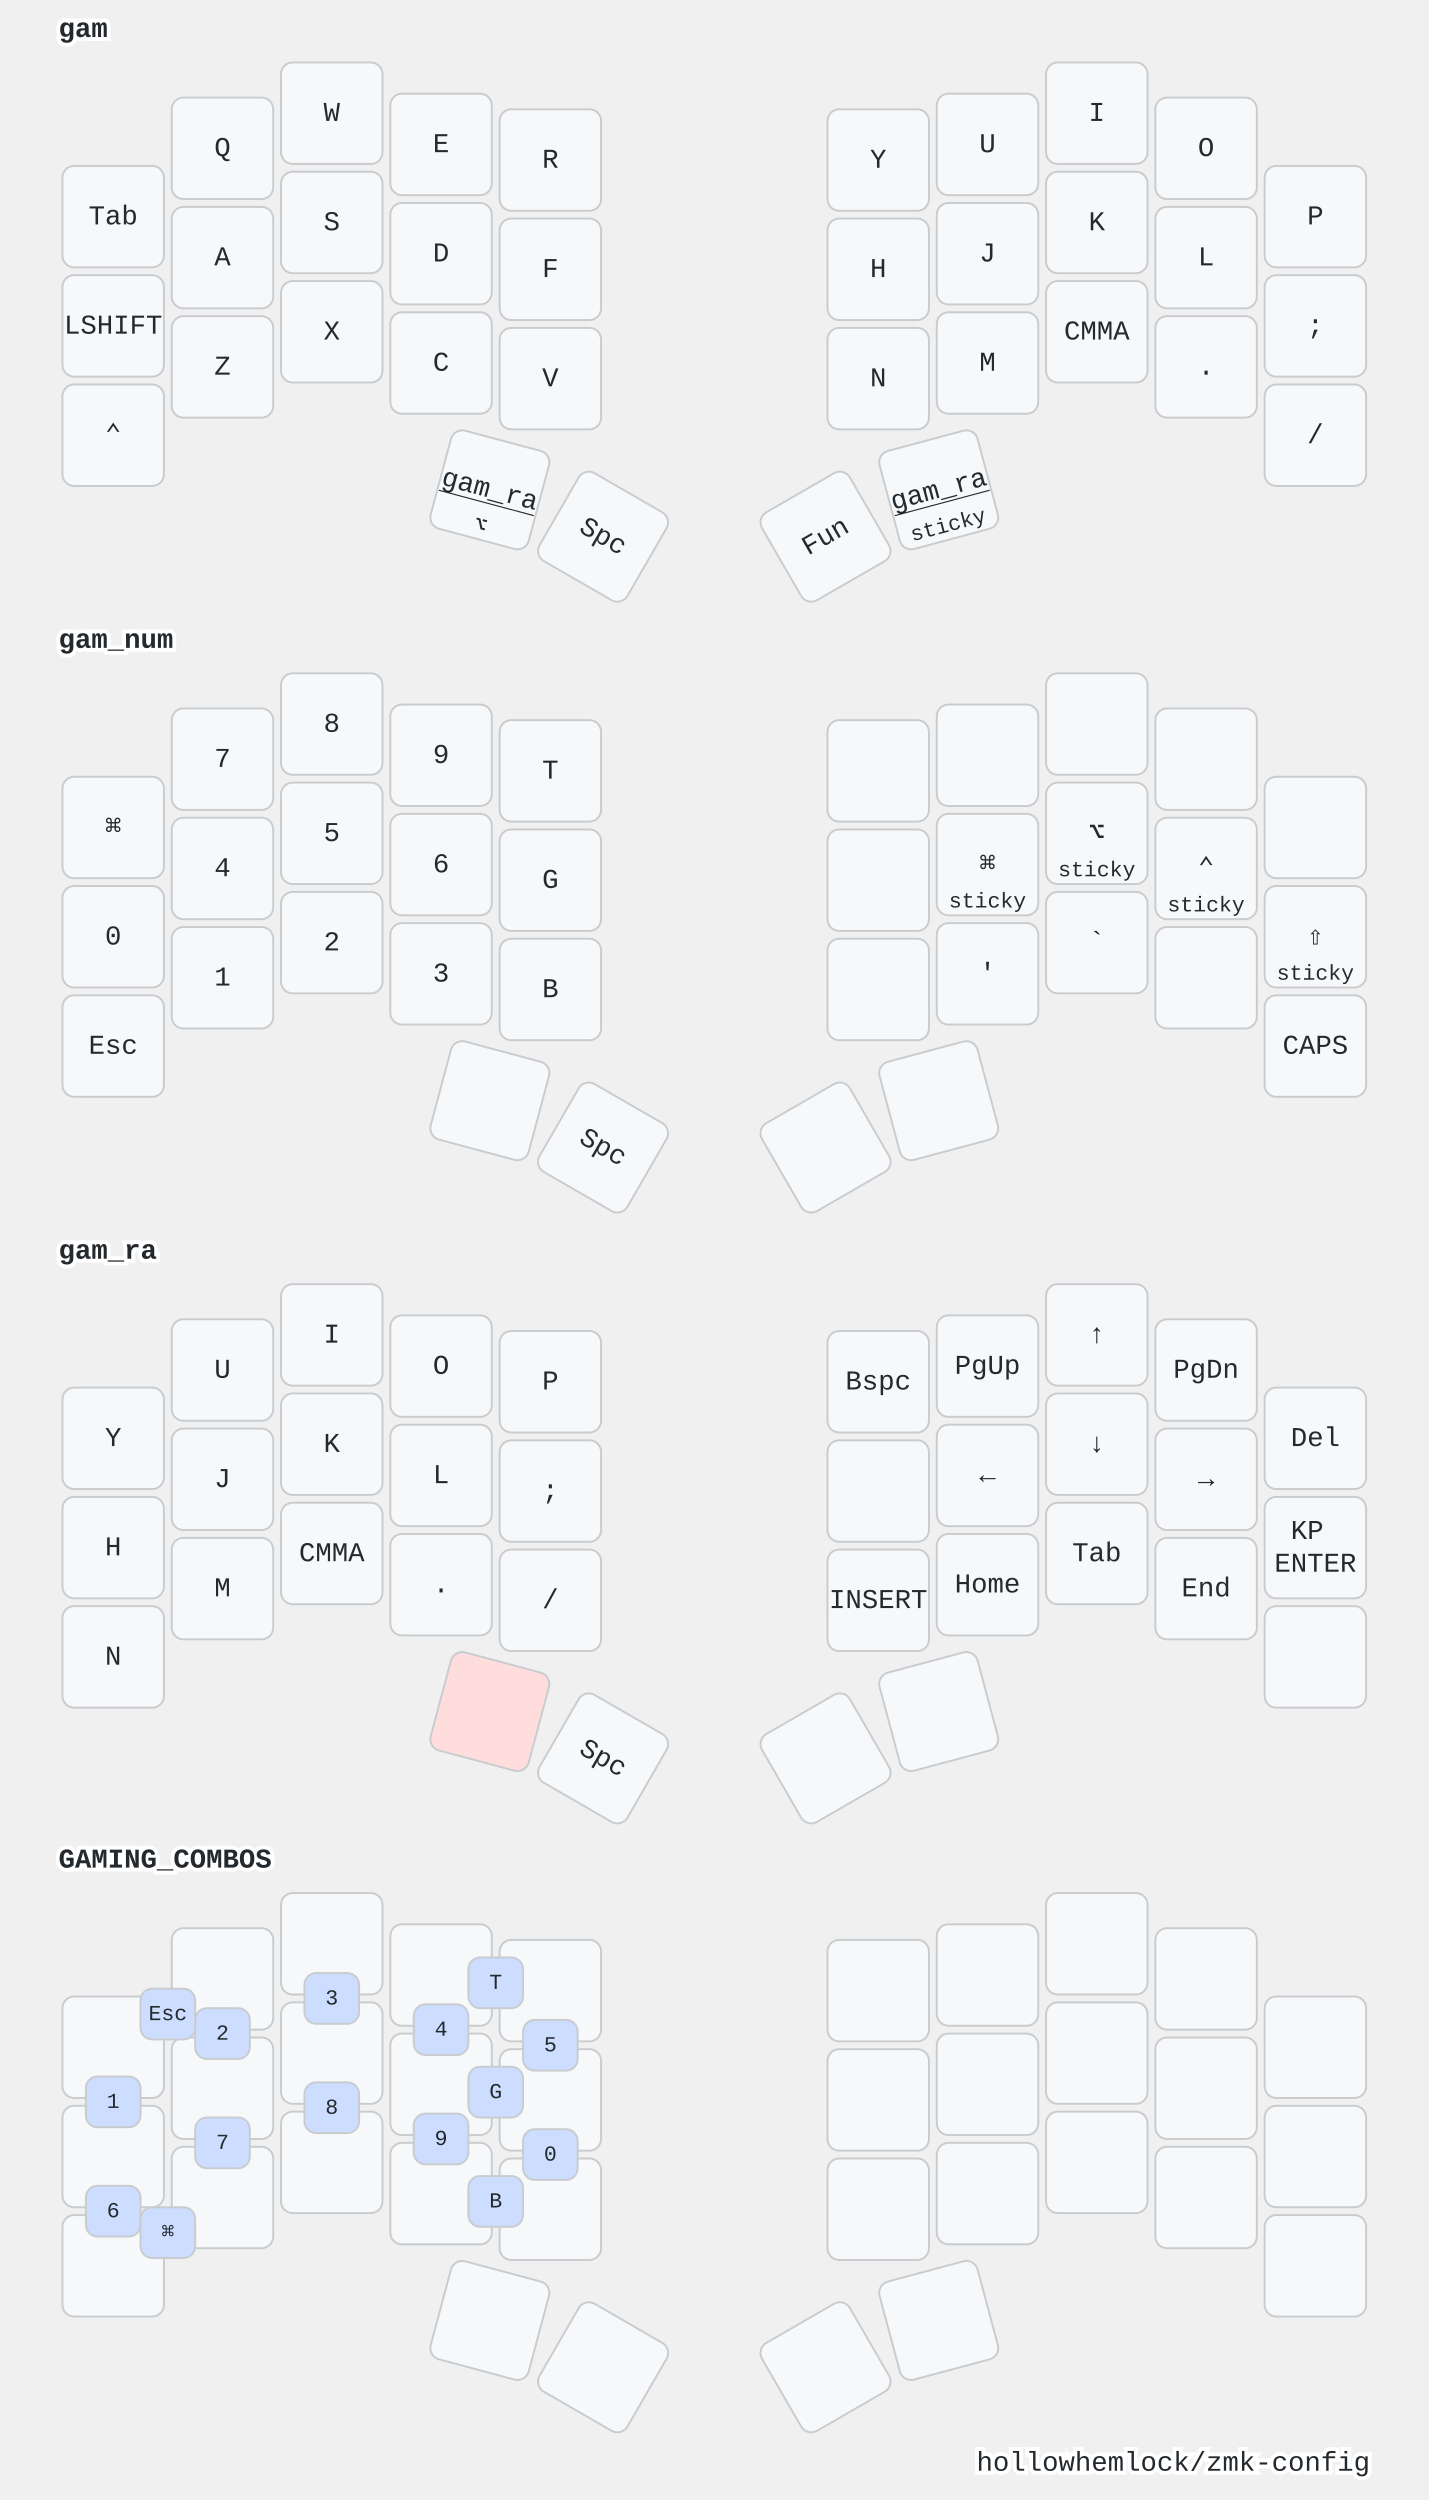
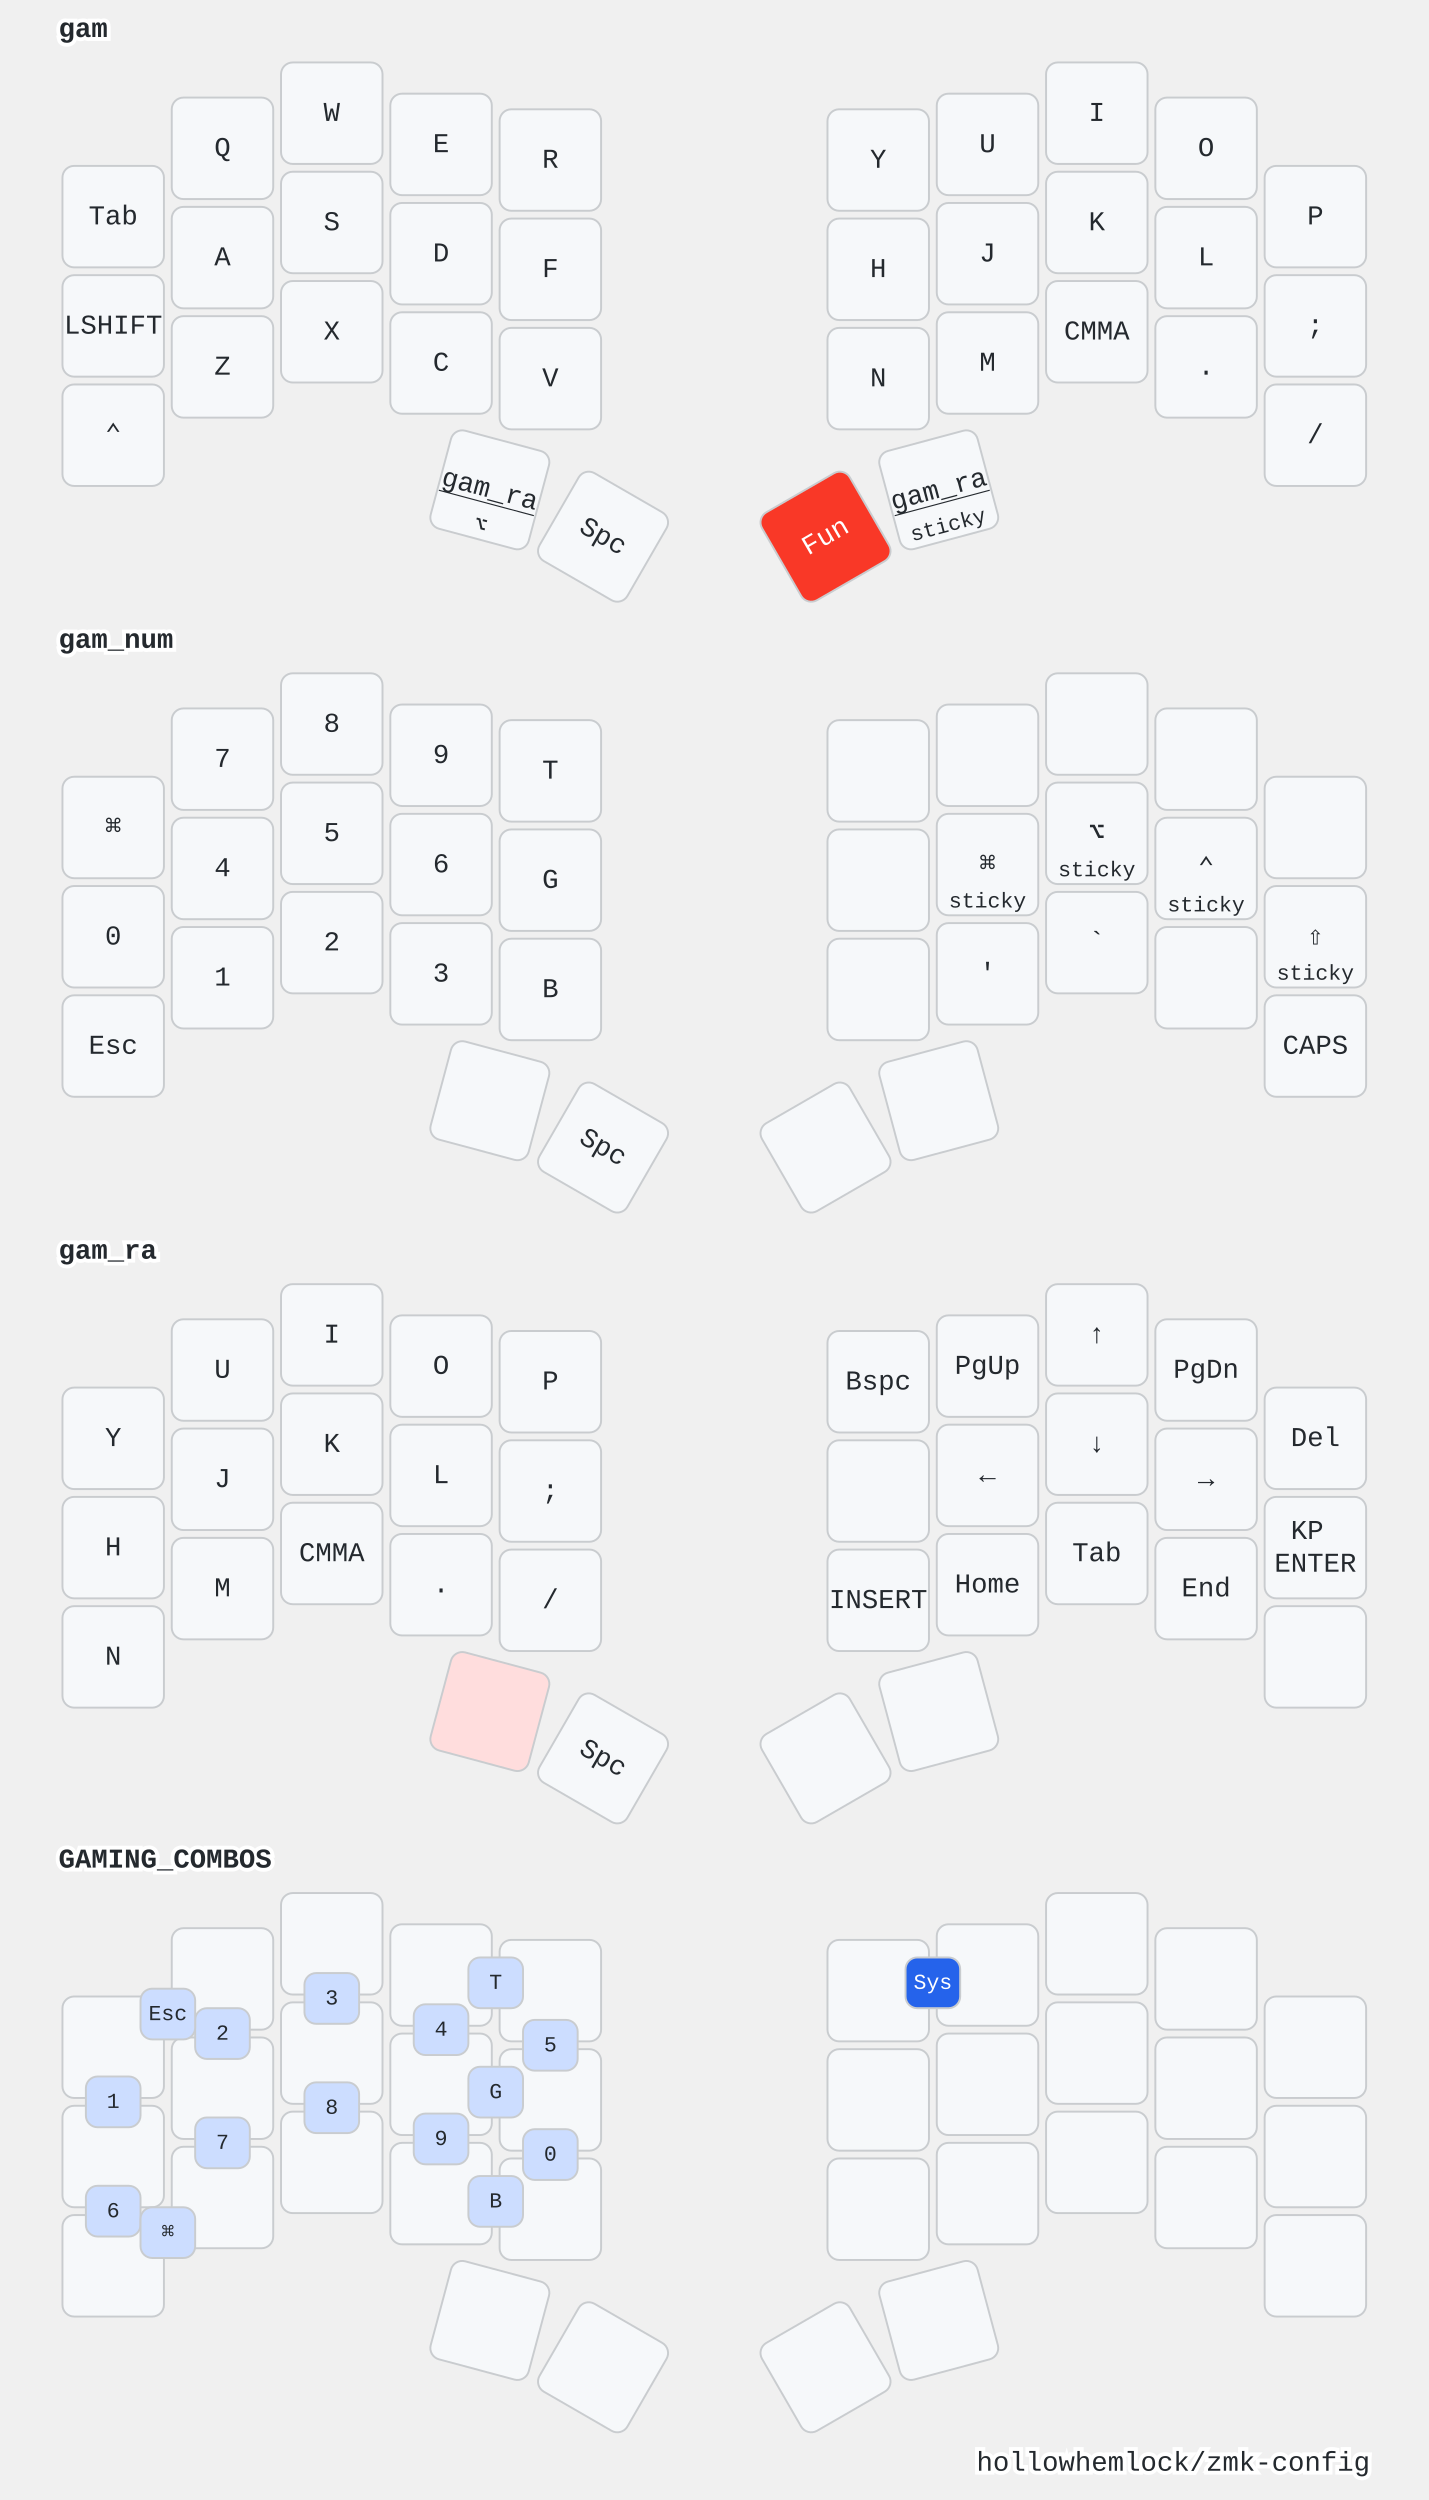
<svg xmlns="http://www.w3.org/2000/svg" width="732" height="1281" viewBox="0 0 732 1281" class="keymap">
  <defs>/* start glyphs */
<svg id="mdi:bluetooth">
      <svg id="mdi-bluetooth" viewBox="0 0 24 24">
        <path d="M14.88,16.29L13,18.17V14.41M13,5.83L14.88,7.71L13,9.58M17.71,7.71L12,2H11V9.58L6.41,5L5,6.41L10.59,12L5,17.58L6.41,19L11,14.41V22H12L17.71,16.29L13.41,12L17.71,7.71Z" />
      </svg>
    </svg>
    <svg id="mdi:bluetooth-off">
      <svg id="mdi-bluetooth-off" viewBox="0 0 24 24">
        <path d="M13,5.83L14.88,7.71L13.28,9.31L14.69,10.72L17.71,7.7L12,2H11V7.03L13,9.03M5.41,4L4,5.41L10.59,12L5,17.59L6.41,19L11,14.41V22H12L16.29,17.71L18.59,20L20,18.59M13,18.17V14.41L14.88,16.29" />
      </svg>
    </svg>
    <svg id="mdi:keyboard-return">
      <svg id="mdi-keyboard-return" viewBox="0 0 24 24">
        <path d="M19,7V11H5.83L9.41,7.41L8,6L2,12L8,18L9.41,16.58L5.83,13H21V7H19Z" />
      </svg>
    </svg>
    <svg id="mdi:menu">
      <svg id="mdi-menu" viewBox="0 0 24 24">
        <path d="M3,6H21V8H3V6M3,11H21V13H3V11M3,16H21V18H3V16Z" />
      </svg>
    </svg>
    <svg id="mdi:pause">
      <svg id="mdi-pause" viewBox="0 0 24 24">
        <path d="M14,19H18V5H14M6,19H10V5H6V19Z" />
      </svg>
    </svg>
    <svg id="mdi:play-pause">
      <svg id="mdi-play-pause" viewBox="0 0 24 24">
        <path d="M3,5V19L11,12M13,19H16V5H13M18,5V19H21V5" />
      </svg>
    </svg>
    <svg id="mdi:progress-download">
      <svg id="mdi-progress-download" viewBox="0 0 24 24">
        <path d="M13,2.03C17.73,2.5 21.5,6.25 21.95,11C22.5,16.5 18.5,21.38 13,21.93V19.93C16.64,19.5 19.5,16.61 19.96,12.97C20.5,8.58 17.39,4.59 13,4.05V2.05L13,2.03M11,2.06V4.06C9.57,4.26 8.22,4.84 7.1,5.74L5.67,4.26C7.19,3 9.05,2.25 11,2.06M4.26,5.67L5.69,7.1C4.8,8.23 4.24,9.58 4.05,11H2.05C2.25,9.04 3,7.19 4.26,5.67M2.06,13H4.06C4.24,14.42 4.81,15.77 5.69,16.9L4.27,18.33C3.03,16.81 2.26,14.96 2.06,13M7.1,18.37C8.23,19.25 9.58,19.82 11,20V22C9.04,21.79 7.18,21 5.67,19.74L7.1,18.37M12,16.5L7.5,12H11V8H13V12H16.5L12,16.5Z" />
      </svg>
    </svg>
    <svg id="mdi:restart">
      <svg id="mdi-restart" viewBox="0 0 24 24">
        <path d="M12,4C14.1,4 16.1,4.8 17.6,6.3C20.7,9.4 20.7,14.5 17.6,17.6C15.8,19.5 13.3,20.2 10.9,19.9L11.4,17.9C13.1,18.1 14.9,17.5 16.2,16.2C18.5,13.9 18.5,10.1 16.2,7.7C15.1,6.6 13.5,6 12,6V10.6L7,5.6L12,0.6V4M6.3,17.6C3.7,15 3.3,11 5.1,7.9L6.6,9.4C5.5,11.6 5.9,14.4 7.8,16.2C8.3,16.7 8.9,17.1 9.6,17.4L9,19.4C8,19 7.1,18.4 6.3,17.6Z" />
      </svg>
    </svg>
    <svg id="mdi:skip-backward">
      <svg id="mdi-skip-backward" viewBox="0 0 24 24">
        <path d="M20,5V19L13,12M6,5V19H4V5M13,5V19L6,12" />
      </svg>
    </svg>
    <svg id="mdi:skip-forward">
      <svg id="mdi-skip-forward" viewBox="0 0 24 24">
        <path d="M4,5V19L11,12M18,5V19H20V5M11,5V19L18,12" />
      </svg>
    </svg>
    <svg id="mdi:usb">
      <svg id="mdi-usb" viewBox="0 0 24 24">
        <path d="M15,7V11H16V13H13V5H15L12,1L9,5H11V13H8V10.93C8.7,10.56 9.2,9.85 9.2,9C9.2,7.78 8.21,6.8 7,6.8C5.78,6.8 4.8,7.78 4.8,9C4.8,9.85 5.3,10.56 6,10.93V13A2,2 0 0,0 8,15H11V18.05C10.29,18.41 9.8,19.15 9.8,20A2.2,2.2 0 0,0 12,22.2A2.2,2.2 0 0,0 14.2,20C14.2,19.15 13.71,18.41 13,18.05V15H16A2,2 0 0,0 18,13V11H19V7H15Z" />
      </svg>
    </svg>
    <svg id="mdi:volume-high">
      <svg id="mdi-volume-high" viewBox="0 0 24 24">
        <path d="M14,3.23V5.29C16.89,6.15 19,8.83 19,12C19,15.17 16.89,17.84 14,18.7V20.77C18,19.86 21,16.28 21,12C21,7.72 18,4.14 14,3.23M16.5,12C16.5,10.23 15.5,8.71 14,7.97V16C15.5,15.29 16.5,13.76 16.5,12M3,9V15H7L12,20V4L7,9H3Z" />
      </svg>
    </svg>
    <svg id="mdi:volume-medium">
      <svg id="mdi-volume-medium" viewBox="0 0 24 24">
        <path d="M5,9V15H9L14,20V4L9,9M18.5,12C18.5,10.23 17.5,8.71 16,7.97V16C17.5,15.29 18.5,13.76 18.5,12Z" />
      </svg>
    </svg>
    <svg id="mdi:volume-off">
      <svg id="mdi-volume-off" viewBox="0 0 24 24">
        <path d="M12,4L9.91,6.09L12,8.18M4.27,3L3,4.27L7.73,9H3V15H7L12,20V13.27L16.25,17.53C15.58,18.04 14.83,18.46 14,18.7V20.77C15.38,20.45 16.63,19.82 17.68,18.96L19.73,21L21,19.73L12,10.73M19,12C19,12.94 18.8,13.82 18.46,14.64L19.97,16.15C20.62,14.91 21,13.5 21,12C21,7.72 18,4.14 14,3.23V5.29C16.89,6.15 19,8.83 19,12M16.5,12C16.5,10.23 15.5,8.71 14,7.97V10.18L16.45,12.63C16.5,12.43 16.5,12.21 16.5,12Z" />
      </svg>
    </svg>
  </defs>/* end glyphs */
<style>/* inherit to force styles through use tags */
svg path {
    fill: inherit;
}

/* font and background color specifications */
svg.keymap {
    font-family: SFMono-Regular,Consolas,Liberation Mono,Menlo,monospace;
    font-size: 14px;
    font-kerning: normal;
    text-rendering: optimizeLegibility;
    fill: #24292e;
}

/* default key styling */
rect.key {
    fill: #f6f8fa;
}

rect.key, rect.combo {
    stroke: #c9cccf;
    stroke-width: 1;
}

/* default key side styling, only used is draw_key_sides is set */
rect.side {
    filter: brightness(90%);
}

/* color accent for combo boxes */
rect.combo, rect.combo-separate {
    fill: #cdf;
}

/* color accent for held keys */
rect.held, rect.combo.held {
    fill: #fdd;
}

/* color accent for ghost (optional) keys */
rect.ghost, rect.combo.ghost {
    stroke-dasharray: 4, 4;
    stroke-width: 2;
}

text {
    text-anchor: middle;
    dominant-baseline: middle;
}

/* styling for layer labels */
text.label {
    font-weight: bold;
    text-anchor: start;
    stroke: white;
    stroke-width: 4;
    paint-order: stroke;
}

/* styling for optional footer */
text.footer {
    text-anchor: end;
    dominant-baseline: auto;
    stroke: white;
    stroke-width: 4;
    paint-order: stroke;
}

/* styling for combo tap, and key non-tap label text */
- text.combo, text.hold, text.shifted, text.left, text.right {
+ text.combo, text.hold, text.shifted, text.left, text.right, text.tl, text.tr, text.bl, text.br {
    font-size: 11px;
}

- text.hold {
+ text.hold, text.bl, text.br {
    text-anchor: middle;
    dominant-baseline: auto;
}

- text.shifted {
+ text.shifted, text.tl, text.tr {
    text-anchor: middle;
    dominant-baseline: hanging;
}

- text.left {
+ text.left, text.tl, text.bl {
    text-anchor: start;
}

- text.right {
+ text.right, text.tr, text.br {
    text-anchor: end;
}

text.layer-activator {
    text-decoration: underline;
}

/* styling for hold/shifted label text in combo box */
text.combo.hold, text.combo.shifted, text.combo.left, text.combo.right {
    font-size: 8px;
}

/* lighter symbol for transparent keys */
text.trans {
    fill: #7b7e81;
}

/* styling for combo dendrons */
path.combo {
    stroke-width: 1;
    stroke: gray;
    fill: none;
}

/* Start Tabler Icons Cleanup */
/* cannot use height/width with glyphs */
.icon-tabler &gt; path {
    fill: inherit;
    stroke: inherit;
    stroke-width: 2;
}
/* hide tabler's default box */
.icon-tabler &gt; path[stroke="none"][fill="none"] {
    visibility: hidden;
}
/* End Tabler Icons Cleanup */

/* Base styles - colors injected by merge_layers.py from Justfile */
.layer-MAIN_COMBOS rect.key { opacity: 0.7; }
+ 
+ /* Layer activator key colors */
+ .held-tl rect, .layer-tl rect { fill: #F93827; }
+ .held-tr rect, .layer-tr rect { fill: #2563EB; }
+ .held-bl rect, .layer-bl rect { fill: #16A34A; }
+ .held-br rect, .layer-br rect { fill: #FF9D23; }
+ 
+ /* Text on colored layer activator keys */
+ .held-tl text, .layer-tl text { fill: white; }
+ .held-tr text, .layer-tr text { fill: white; }
+ .held-bl text, .layer-bl text { fill: white; }
+ .held-br text, .layer-br text { fill: white; }
+ 
+ /* Corner legend text colors, sizing, and alignment */
+ /* text grows inward toward key center */
+ text.tl { fill: #F93827; font-size: 8px; text-anchor: start; dominant-baseline: hanging; }
+ text.tr { fill: #2563EB; font-size: 8px; text-anchor: end; dominant-baseline: hanging; }
+ text.bl { fill: #16A34A; font-size: 8px; text-anchor: start; dominant-baseline: auto; }
+ text.br { fill: #FF9D23; font-size: 8px; text-anchor: end; dominant-baseline: auto; }
</style>
  <g transform="translate(30, 0)" class="layer-gam">
    <text x="0" y="15" class="label" id="gam">gam</text>
    <g transform="translate(0, 30)">
      <g transform="translate(28, 81)" class="key keypos-0">
        <rect rx="6" ry="6" x="-26" y="-26" width="52" height="52" class="key" />
        <text x="0" y="0" class="key tap">Tab</text>
      </g>
      <g transform="translate(84, 46)" class="key keypos-1">
        <rect rx="6" ry="6" x="-26" y="-26" width="52" height="52" class="key" />
        <text x="0" y="0" class="key tap">Q</text>
      </g>
      <g transform="translate(140, 28)" class="key keypos-2">
        <rect rx="6" ry="6" x="-26" y="-26" width="52" height="52" class="key" />
        <text x="0" y="0" class="key tap">W</text>
      </g>
      <g transform="translate(196, 44)" class="key keypos-3">
        <rect rx="6" ry="6" x="-26" y="-26" width="52" height="52" class="key" />
        <text x="0" y="0" class="key tap">E</text>
      </g>
      <g transform="translate(252, 52)" class="key keypos-4">
        <rect rx="6" ry="6" x="-26" y="-26" width="52" height="52" class="key" />
        <text x="0" y="0" class="key tap">R</text>
      </g>
      <g transform="translate(420, 52)" class="key keypos-5">
        <rect rx="6" ry="6" x="-26" y="-26" width="52" height="52" class="key" />
        <text x="0" y="0" class="key tap">Y</text>
      </g>
      <g transform="translate(476, 44)" class="key keypos-6">
        <rect rx="6" ry="6" x="-26" y="-26" width="52" height="52" class="key" />
        <text x="0" y="0" class="key tap">U</text>
      </g>
      <g transform="translate(532, 28)" class="key keypos-7">
        <rect rx="6" ry="6" x="-26" y="-26" width="52" height="52" class="key" />
        <text x="0" y="0" class="key tap">I</text>
      </g>
      <g transform="translate(588, 46)" class="key keypos-8">
        <rect rx="6" ry="6" x="-26" y="-26" width="52" height="52" class="key" />
        <text x="0" y="0" class="key tap">O</text>
      </g>
      <g transform="translate(644, 81)" class="key keypos-9">
        <rect rx="6" ry="6" x="-26" y="-26" width="52" height="52" class="key" />
        <text x="0" y="0" class="key tap">P</text>
      </g>
      <g transform="translate(28, 137)" class="key keypos-10">
        <rect rx="6" ry="6" x="-26" y="-26" width="52" height="52" class="key" />
        <text x="0" y="0" class="key tap">LSHIFT</text>
      </g>
      <g transform="translate(84, 102)" class="key keypos-11">
        <rect rx="6" ry="6" x="-26" y="-26" width="52" height="52" class="key" />
        <text x="0" y="0" class="key tap">A</text>
      </g>
      <g transform="translate(140, 84)" class="key keypos-12">
        <rect rx="6" ry="6" x="-26" y="-26" width="52" height="52" class="key" />
        <text x="0" y="0" class="key tap">S</text>
      </g>
      <g transform="translate(196, 100)" class="key keypos-13">
        <rect rx="6" ry="6" x="-26" y="-26" width="52" height="52" class="key" />
        <text x="0" y="0" class="key tap">D</text>
      </g>
      <g transform="translate(252, 108)" class="key keypos-14">
        <rect rx="6" ry="6" x="-26" y="-26" width="52" height="52" class="key" />
        <text x="0" y="0" class="key tap">F</text>
      </g>
      <g transform="translate(420, 108)" class="key keypos-15">
        <rect rx="6" ry="6" x="-26" y="-26" width="52" height="52" class="key" />
        <text x="0" y="0" class="key tap">H</text>
      </g>
      <g transform="translate(476, 100)" class="key keypos-16">
        <rect rx="6" ry="6" x="-26" y="-26" width="52" height="52" class="key" />
        <text x="0" y="0" class="key tap">J</text>
      </g>
      <g transform="translate(532, 84)" class="key keypos-17">
        <rect rx="6" ry="6" x="-26" y="-26" width="52" height="52" class="key" />
        <text x="0" y="0" class="key tap">K</text>
      </g>
      <g transform="translate(588, 102)" class="key keypos-18">
        <rect rx="6" ry="6" x="-26" y="-26" width="52" height="52" class="key" />
        <text x="0" y="0" class="key tap">L</text>
      </g>
      <g transform="translate(644, 137)" class="key keypos-19">
        <rect rx="6" ry="6" x="-26" y="-26" width="52" height="52" class="key" />
        <text x="0" y="0" class="key tap">;</text>
      </g>
      <g transform="translate(28, 193)" class="key keypos-20">
        <rect rx="6" ry="6" x="-26" y="-26" width="52" height="52" class="key" />
        <text x="0" y="0" class="key tap">⌃</text>
      </g>
      <g transform="translate(84, 158)" class="key keypos-21">
        <rect rx="6" ry="6" x="-26" y="-26" width="52" height="52" class="key" />
        <text x="0" y="0" class="key tap">Z</text>
      </g>
      <g transform="translate(140, 140)" class="key keypos-22">
        <rect rx="6" ry="6" x="-26" y="-26" width="52" height="52" class="key" />
        <text x="0" y="0" class="key tap">X</text>
      </g>
      <g transform="translate(196, 156)" class="key keypos-23">
        <rect rx="6" ry="6" x="-26" y="-26" width="52" height="52" class="key" />
        <text x="0" y="0" class="key tap">C</text>
      </g>
      <g transform="translate(252, 164)" class="key keypos-24">
        <rect rx="6" ry="6" x="-26" y="-26" width="52" height="52" class="key" />
        <text x="0" y="0" class="key tap">V</text>
      </g>
      <g transform="translate(420, 164)" class="key keypos-25">
        <rect rx="6" ry="6" x="-26" y="-26" width="52" height="52" class="key" />
        <text x="0" y="0" class="key tap">N</text>
      </g>
      <g transform="translate(476, 156)" class="key keypos-26">
        <rect rx="6" ry="6" x="-26" y="-26" width="52" height="52" class="key" />
        <text x="0" y="0" class="key tap">M</text>
      </g>
      <g transform="translate(532, 140)" class="key keypos-27">
        <rect rx="6" ry="6" x="-26" y="-26" width="52" height="52" class="key" />
        <text x="0" y="0" class="key tap">CMMA</text>
      </g>
      <g transform="translate(588, 158)" class="key keypos-28">
        <rect rx="6" ry="6" x="-26" y="-26" width="52" height="52" class="key" />
        <text x="0" y="0" class="key tap">.</text>
      </g>
      <g transform="translate(644, 193)" class="key keypos-29">
        <rect rx="6" ry="6" x="-26" y="-26" width="52" height="52" class="key" />
        <text x="0" y="0" class="key tap">/</text>
      </g>
      <g transform="translate(221, 221) rotate(15.0)" class="key keypos-30">
        <rect rx="6" ry="6" x="-26" y="-26" width="52" height="52" class="key" />
        <a href="#gam_ra">
          <text x="0" y="0" class="key tap layer-activator">gam_ra</text>
        </a>
        <text x="0" y="22" class="key hold">⌥</text>
      </g>
      <g transform="translate(279, 245) rotate(30.0)" class="key keypos-31">
        <rect rx="6" ry="6" x="-26" y="-26" width="52" height="52" class="key" />
        <text x="0" y="0" class="key tap">Spc</text>
      </g>
      <g transform="translate(393, 245) rotate(-30.0)" class="key layer-tl keypos-32">
        <rect rx="6" ry="6" x="-26" y="-26" width="52" height="52" class="key layer-tl" />
        <text x="0" y="0" class="key layer-tl tap">Fun</text>
      </g>
      <g transform="translate(451, 221) rotate(-15.0)" class="key keypos-33">
        <rect rx="6" ry="6" x="-26" y="-26" width="52" height="52" class="key" />
        <a href="#gam_ra">
          <text x="0" y="0" class="key tap layer-activator">gam_ra</text>
        </a>
        <text x="0" y="22" class="key hold">sticky</text>
      </g>
    </g>
  </g>
  <g transform="translate(30, 313)" class="layer-gam_num">
    <text x="0" y="15" class="label" id="gam_num">gam_num</text>
    <g transform="translate(0, 30)">
      <g transform="translate(28, 81)" class="key keypos-0">
        <rect rx="6" ry="6" x="-26" y="-26" width="52" height="52" class="key" />
        <text x="0" y="0" class="key tap">⌘</text>
      </g>
      <g transform="translate(84, 46)" class="key keypos-1">
        <rect rx="6" ry="6" x="-26" y="-26" width="52" height="52" class="key" />
        <text x="0" y="0" class="key tap">7</text>
      </g>
      <g transform="translate(140, 28)" class="key keypos-2">
        <rect rx="6" ry="6" x="-26" y="-26" width="52" height="52" class="key" />
        <text x="0" y="0" class="key tap">8</text>
      </g>
      <g transform="translate(196, 44)" class="key keypos-3">
        <rect rx="6" ry="6" x="-26" y="-26" width="52" height="52" class="key" />
        <text x="0" y="0" class="key tap">9</text>
      </g>
      <g transform="translate(252, 52)" class="key keypos-4">
        <rect rx="6" ry="6" x="-26" y="-26" width="52" height="52" class="key" />
        <text x="0" y="0" class="key tap">T</text>
      </g>
      <g transform="translate(420, 52)" class="key keypos-5">
        <rect rx="6" ry="6" x="-26" y="-26" width="52" height="52" class="key" />
      </g>
      <g transform="translate(476, 44)" class="key keypos-6">
        <rect rx="6" ry="6" x="-26" y="-26" width="52" height="52" class="key" />
      </g>
      <g transform="translate(532, 28)" class="key keypos-7">
        <rect rx="6" ry="6" x="-26" y="-26" width="52" height="52" class="key" />
      </g>
      <g transform="translate(588, 46)" class="key keypos-8">
        <rect rx="6" ry="6" x="-26" y="-26" width="52" height="52" class="key" />
      </g>
      <g transform="translate(644, 81)" class="key keypos-9">
        <rect rx="6" ry="6" x="-26" y="-26" width="52" height="52" class="key" />
      </g>
      <g transform="translate(28, 137)" class="key keypos-10">
        <rect rx="6" ry="6" x="-26" y="-26" width="52" height="52" class="key" />
        <text x="0" y="0" class="key tap">0</text>
      </g>
      <g transform="translate(84, 102)" class="key keypos-11">
        <rect rx="6" ry="6" x="-26" y="-26" width="52" height="52" class="key" />
        <text x="0" y="0" class="key tap">4</text>
      </g>
      <g transform="translate(140, 84)" class="key keypos-12">
        <rect rx="6" ry="6" x="-26" y="-26" width="52" height="52" class="key" />
        <text x="0" y="0" class="key tap">5</text>
      </g>
      <g transform="translate(196, 100)" class="key keypos-13">
        <rect rx="6" ry="6" x="-26" y="-26" width="52" height="52" class="key" />
        <text x="0" y="0" class="key tap">6</text>
      </g>
      <g transform="translate(252, 108)" class="key keypos-14">
        <rect rx="6" ry="6" x="-26" y="-26" width="52" height="52" class="key" />
        <text x="0" y="0" class="key tap">G</text>
      </g>
      <g transform="translate(420, 108)" class="key keypos-15">
        <rect rx="6" ry="6" x="-26" y="-26" width="52" height="52" class="key" />
      </g>
      <g transform="translate(476, 100)" class="key mod keypos-16">
        <rect rx="6" ry="6" x="-26" y="-26" width="52" height="52" class="key mod" />
        <text x="0" y="0" class="key mod tap">⌘</text>
        <text x="0" y="22" class="key mod hold">sticky</text>
      </g>
      <g transform="translate(532, 84)" class="key mod keypos-17">
        <rect rx="6" ry="6" x="-26" y="-26" width="52" height="52" class="key mod" />
        <text x="0" y="0" class="key mod tap">⌥</text>
        <text x="0" y="22" class="key mod hold">sticky</text>
      </g>
      <g transform="translate(588, 102)" class="key mod keypos-18">
        <rect rx="6" ry="6" x="-26" y="-26" width="52" height="52" class="key mod" />
        <text x="0" y="0" class="key mod tap">⌃</text>
        <text x="0" y="22" class="key mod hold">sticky</text>
      </g>
      <g transform="translate(644, 137)" class="key mod keypos-19">
        <rect rx="6" ry="6" x="-26" y="-26" width="52" height="52" class="key mod" />
        <text x="0" y="0" class="key mod tap">⇧</text>
        <text x="0" y="22" class="key mod hold">sticky</text>
      </g>
      <g transform="translate(28, 193)" class="key keypos-20">
        <rect rx="6" ry="6" x="-26" y="-26" width="52" height="52" class="key" />
        <text x="0" y="0" class="key tap">Esc</text>
      </g>
      <g transform="translate(84, 158)" class="key keypos-21">
        <rect rx="6" ry="6" x="-26" y="-26" width="52" height="52" class="key" />
        <text x="0" y="0" class="key tap">1</text>
      </g>
      <g transform="translate(140, 140)" class="key keypos-22">
        <rect rx="6" ry="6" x="-26" y="-26" width="52" height="52" class="key" />
        <text x="0" y="0" class="key tap">2</text>
      </g>
      <g transform="translate(196, 156)" class="key keypos-23">
        <rect rx="6" ry="6" x="-26" y="-26" width="52" height="52" class="key" />
        <text x="0" y="0" class="key tap">3</text>
      </g>
      <g transform="translate(252, 164)" class="key keypos-24">
        <rect rx="6" ry="6" x="-26" y="-26" width="52" height="52" class="key" />
        <text x="0" y="0" class="key tap">B</text>
      </g>
      <g transform="translate(420, 164)" class="key keypos-25">
        <rect rx="6" ry="6" x="-26" y="-26" width="52" height="52" class="key" />
      </g>
      <g transform="translate(476, 156)" class="key keypos-26">
        <rect rx="6" ry="6" x="-26" y="-26" width="52" height="52" class="key" />
        <text x="0" y="0" class="key tap">'</text>
      </g>
      <g transform="translate(532, 140)" class="key keypos-27">
        <rect rx="6" ry="6" x="-26" y="-26" width="52" height="52" class="key" />
        <text x="0" y="0" class="key tap">`</text>
      </g>
      <g transform="translate(588, 158)" class="key keypos-28">
        <rect rx="6" ry="6" x="-26" y="-26" width="52" height="52" class="key" />
      </g>
      <g transform="translate(644, 193)" class="key keypos-29">
        <rect rx="6" ry="6" x="-26" y="-26" width="52" height="52" class="key" />
        <text x="0" y="0" class="key tap">CAPS</text>
      </g>
      <g transform="translate(221, 221) rotate(15.0)" class="key keypos-30">
        <rect rx="6" ry="6" x="-26" y="-26" width="52" height="52" class="key" />
      </g>
      <g transform="translate(279, 245) rotate(30.0)" class="key keypos-31">
        <rect rx="6" ry="6" x="-26" y="-26" width="52" height="52" class="key" />
        <text x="0" y="0" class="key tap">Spc</text>
      </g>
      <g transform="translate(393, 245) rotate(-30.0)" class="key keypos-32">
        <rect rx="6" ry="6" x="-26" y="-26" width="52" height="52" class="key" />
      </g>
      <g transform="translate(451, 221) rotate(-15.0)" class="key keypos-33">
        <rect rx="6" ry="6" x="-26" y="-26" width="52" height="52" class="key" />
      </g>
    </g>
  </g>
  <g transform="translate(30, 626)" class="layer-gam_ra">
    <text x="0" y="15" class="label" id="gam_ra">gam_ra</text>
    <g transform="translate(0, 30)">
      <g transform="translate(28, 81)" class="key keypos-0">
        <rect rx="6" ry="6" x="-26" y="-26" width="52" height="52" class="key" />
        <text x="0" y="0" class="key tap">Y</text>
      </g>
      <g transform="translate(84, 46)" class="key keypos-1">
        <rect rx="6" ry="6" x="-26" y="-26" width="52" height="52" class="key" />
        <text x="0" y="0" class="key tap">U</text>
      </g>
      <g transform="translate(140, 28)" class="key keypos-2">
        <rect rx="6" ry="6" x="-26" y="-26" width="52" height="52" class="key" />
        <text x="0" y="0" class="key tap">I</text>
      </g>
      <g transform="translate(196, 44)" class="key keypos-3">
        <rect rx="6" ry="6" x="-26" y="-26" width="52" height="52" class="key" />
        <text x="0" y="0" class="key tap">O</text>
      </g>
      <g transform="translate(252, 52)" class="key keypos-4">
        <rect rx="6" ry="6" x="-26" y="-26" width="52" height="52" class="key" />
        <text x="0" y="0" class="key tap">P</text>
      </g>
      <g transform="translate(420, 52)" class="key keypos-5">
        <rect rx="6" ry="6" x="-26" y="-26" width="52" height="52" class="key" />
        <text x="0" y="0" class="key tap">Bspc</text>
      </g>
      <g transform="translate(476, 44)" class="key keypos-6">
        <rect rx="6" ry="6" x="-26" y="-26" width="52" height="52" class="key" />
        <text x="0" y="0" class="key tap">PgUp</text>
      </g>
      <g transform="translate(532, 28)" class="key keypos-7">
        <rect rx="6" ry="6" x="-26" y="-26" width="52" height="52" class="key" />
        <text x="0" y="0" class="key tap">↑</text>
      </g>
      <g transform="translate(588, 46)" class="key keypos-8">
        <rect rx="6" ry="6" x="-26" y="-26" width="52" height="52" class="key" />
        <text x="0" y="0" class="key tap">PgDn</text>
      </g>
      <g transform="translate(644, 81)" class="key keypos-9">
        <rect rx="6" ry="6" x="-26" y="-26" width="52" height="52" class="key" />
        <text x="0" y="0" class="key tap">Del</text>
      </g>
      <g transform="translate(28, 137)" class="key keypos-10">
        <rect rx="6" ry="6" x="-26" y="-26" width="52" height="52" class="key" />
        <text x="0" y="0" class="key tap">H</text>
      </g>
      <g transform="translate(84, 102)" class="key keypos-11">
        <rect rx="6" ry="6" x="-26" y="-26" width="52" height="52" class="key" />
        <text x="0" y="0" class="key tap">J</text>
      </g>
      <g transform="translate(140, 84)" class="key keypos-12">
        <rect rx="6" ry="6" x="-26" y="-26" width="52" height="52" class="key" />
        <text x="0" y="0" class="key tap">K</text>
      </g>
      <g transform="translate(196, 100)" class="key keypos-13">
        <rect rx="6" ry="6" x="-26" y="-26" width="52" height="52" class="key" />
        <text x="0" y="0" class="key tap">L</text>
      </g>
      <g transform="translate(252, 108)" class="key keypos-14">
        <rect rx="6" ry="6" x="-26" y="-26" width="52" height="52" class="key" />
        <text x="0" y="0" class="key tap">;</text>
      </g>
      <g transform="translate(420, 108)" class="key keypos-15">
        <rect rx="6" ry="6" x="-26" y="-26" width="52" height="52" class="key" />
      </g>
      <g transform="translate(476, 100)" class="key keypos-16">
        <rect rx="6" ry="6" x="-26" y="-26" width="52" height="52" class="key" />
        <text x="0" y="0" class="key tap">←</text>
      </g>
      <g transform="translate(532, 84)" class="key keypos-17">
        <rect rx="6" ry="6" x="-26" y="-26" width="52" height="52" class="key" />
        <text x="0" y="0" class="key tap">↓</text>
      </g>
      <g transform="translate(588, 102)" class="key keypos-18">
        <rect rx="6" ry="6" x="-26" y="-26" width="52" height="52" class="key" />
        <text x="0" y="0" class="key tap">→</text>
      </g>
      <g transform="translate(644, 137)" class="key keypos-19">
        <rect rx="6" ry="6" x="-26" y="-26" width="52" height="52" class="key" />
        <text x="0" y="0" class="key tap">
          <tspan x="0" dy="-0.6em">KP</tspan>
          <tspan x="0" dy="1.2em">ENTER</tspan>
        </text>
      </g>
      <g transform="translate(28, 193)" class="key keypos-20">
        <rect rx="6" ry="6" x="-26" y="-26" width="52" height="52" class="key" />
        <text x="0" y="0" class="key tap">N</text>
      </g>
      <g transform="translate(84, 158)" class="key keypos-21">
        <rect rx="6" ry="6" x="-26" y="-26" width="52" height="52" class="key" />
        <text x="0" y="0" class="key tap">M</text>
      </g>
      <g transform="translate(140, 140)" class="key keypos-22">
        <rect rx="6" ry="6" x="-26" y="-26" width="52" height="52" class="key" />
        <text x="0" y="0" class="key tap">CMMA</text>
      </g>
      <g transform="translate(196, 156)" class="key keypos-23">
        <rect rx="6" ry="6" x="-26" y="-26" width="52" height="52" class="key" />
        <text x="0" y="0" class="key tap">.</text>
      </g>
      <g transform="translate(252, 164)" class="key keypos-24">
        <rect rx="6" ry="6" x="-26" y="-26" width="52" height="52" class="key" />
        <text x="0" y="0" class="key tap">/</text>
      </g>
      <g transform="translate(420, 164)" class="key keypos-25">
        <rect rx="6" ry="6" x="-26" y="-26" width="52" height="52" class="key" />
        <text x="0" y="0" class="key tap">INSERT</text>
      </g>
      <g transform="translate(476, 156)" class="key keypos-26">
        <rect rx="6" ry="6" x="-26" y="-26" width="52" height="52" class="key" />
        <text x="0" y="0" class="key tap">Home</text>
      </g>
      <g transform="translate(532, 140)" class="key keypos-27">
        <rect rx="6" ry="6" x="-26" y="-26" width="52" height="52" class="key" />
        <text x="0" y="0" class="key tap">Tab</text>
      </g>
      <g transform="translate(588, 158)" class="key keypos-28">
        <rect rx="6" ry="6" x="-26" y="-26" width="52" height="52" class="key" />
        <text x="0" y="0" class="key tap">End</text>
      </g>
      <g transform="translate(644, 193)" class="key keypos-29">
        <rect rx="6" ry="6" x="-26" y="-26" width="52" height="52" class="key" />
      </g>
      <g transform="translate(221, 221) rotate(15.0)" class="key held keypos-30">
        <rect rx="6" ry="6" x="-26" y="-26" width="52" height="52" class="key held" />
      </g>
      <g transform="translate(279, 245) rotate(30.0)" class="key keypos-31">
        <rect rx="6" ry="6" x="-26" y="-26" width="52" height="52" class="key" />
        <text x="0" y="0" class="key tap">Spc</text>
      </g>
      <g transform="translate(393, 245) rotate(-30.0)" class="key keypos-32">
        <rect rx="6" ry="6" x="-26" y="-26" width="52" height="52" class="key" />
      </g>
      <g transform="translate(451, 221) rotate(-15.0)" class="key keypos-33">
        <rect rx="6" ry="6" x="-26" y="-26" width="52" height="52" class="key" />
      </g>
    </g>
  </g>
  <g transform="translate(30, 938)" class="layer-GAMING_COMBOS">
    <text x="0" y="15" class="label" id="GAMING_COMBOS">GAMING_COMBOS</text>
    <g transform="translate(0, 30)">
      <g transform="translate(28, 81)" class="key keypos-0">
        <rect rx="6" ry="6" x="-26" y="-26" width="52" height="52" class="key" />
      </g>
      <g transform="translate(84, 46)" class="key keypos-1">
        <rect rx="6" ry="6" x="-26" y="-26" width="52" height="52" class="key" />
      </g>
      <g transform="translate(140, 28)" class="key keypos-2">
        <rect rx="6" ry="6" x="-26" y="-26" width="52" height="52" class="key" />
      </g>
      <g transform="translate(196, 44)" class="key keypos-3">
        <rect rx="6" ry="6" x="-26" y="-26" width="52" height="52" class="key" />
      </g>
      <g transform="translate(252, 52)" class="key keypos-4">
        <rect rx="6" ry="6" x="-26" y="-26" width="52" height="52" class="key" />
      </g>
      <g transform="translate(420, 52)" class="key keypos-5">
        <rect rx="6" ry="6" x="-26" y="-26" width="52" height="52" class="key" />
      </g>
      <g transform="translate(476, 44)" class="key keypos-6">
        <rect rx="6" ry="6" x="-26" y="-26" width="52" height="52" class="key" />
      </g>
      <g transform="translate(532, 28)" class="key keypos-7">
        <rect rx="6" ry="6" x="-26" y="-26" width="52" height="52" class="key" />
      </g>
      <g transform="translate(588, 46)" class="key keypos-8">
        <rect rx="6" ry="6" x="-26" y="-26" width="52" height="52" class="key" />
      </g>
      <g transform="translate(644, 81)" class="key keypos-9">
        <rect rx="6" ry="6" x="-26" y="-26" width="52" height="52" class="key" />
      </g>
      <g transform="translate(28, 137)" class="key keypos-10">
        <rect rx="6" ry="6" x="-26" y="-26" width="52" height="52" class="key" />
      </g>
      <g transform="translate(84, 102)" class="key keypos-11">
        <rect rx="6" ry="6" x="-26" y="-26" width="52" height="52" class="key" />
      </g>
      <g transform="translate(140, 84)" class="key keypos-12">
        <rect rx="6" ry="6" x="-26" y="-26" width="52" height="52" class="key" />
      </g>
      <g transform="translate(196, 100)" class="key keypos-13">
        <rect rx="6" ry="6" x="-26" y="-26" width="52" height="52" class="key" />
      </g>
      <g transform="translate(252, 108)" class="key keypos-14">
        <rect rx="6" ry="6" x="-26" y="-26" width="52" height="52" class="key" />
      </g>
      <g transform="translate(420, 108)" class="key keypos-15">
        <rect rx="6" ry="6" x="-26" y="-26" width="52" height="52" class="key" />
      </g>
      <g transform="translate(476, 100)" class="key keypos-16">
        <rect rx="6" ry="6" x="-26" y="-26" width="52" height="52" class="key" />
      </g>
      <g transform="translate(532, 84)" class="key keypos-17">
        <rect rx="6" ry="6" x="-26" y="-26" width="52" height="52" class="key" />
      </g>
      <g transform="translate(588, 102)" class="key keypos-18">
        <rect rx="6" ry="6" x="-26" y="-26" width="52" height="52" class="key" />
      </g>
      <g transform="translate(644, 137)" class="key keypos-19">
        <rect rx="6" ry="6" x="-26" y="-26" width="52" height="52" class="key" />
      </g>
      <g transform="translate(28, 193)" class="key keypos-20">
        <rect rx="6" ry="6" x="-26" y="-26" width="52" height="52" class="key" />
      </g>
      <g transform="translate(84, 158)" class="key keypos-21">
        <rect rx="6" ry="6" x="-26" y="-26" width="52" height="52" class="key" />
      </g>
      <g transform="translate(140, 140)" class="key keypos-22">
        <rect rx="6" ry="6" x="-26" y="-26" width="52" height="52" class="key" />
      </g>
      <g transform="translate(196, 156)" class="key keypos-23">
        <rect rx="6" ry="6" x="-26" y="-26" width="52" height="52" class="key" />
      </g>
      <g transform="translate(252, 164)" class="key keypos-24">
        <rect rx="6" ry="6" x="-26" y="-26" width="52" height="52" class="key" />
      </g>
      <g transform="translate(420, 164)" class="key keypos-25">
        <rect rx="6" ry="6" x="-26" y="-26" width="52" height="52" class="key" />
      </g>
      <g transform="translate(476, 156)" class="key keypos-26">
        <rect rx="6" ry="6" x="-26" y="-26" width="52" height="52" class="key" />
      </g>
      <g transform="translate(532, 140)" class="key keypos-27">
        <rect rx="6" ry="6" x="-26" y="-26" width="52" height="52" class="key" />
      </g>
      <g transform="translate(588, 158)" class="key keypos-28">
        <rect rx="6" ry="6" x="-26" y="-26" width="52" height="52" class="key" />
      </g>
      <g transform="translate(644, 193)" class="key keypos-29">
        <rect rx="6" ry="6" x="-26" y="-26" width="52" height="52" class="key" />
      </g>
      <g transform="translate(221, 221) rotate(15.0)" class="key keypos-30">
        <rect rx="6" ry="6" x="-26" y="-26" width="52" height="52" class="key" />
      </g>
      <g transform="translate(279, 245) rotate(30.0)" class="key keypos-31">
        <rect rx="6" ry="6" x="-26" y="-26" width="52" height="52" class="key" />
      </g>
      <g transform="translate(393, 245) rotate(-30.0)" class="key keypos-32">
        <rect rx="6" ry="6" x="-26" y="-26" width="52" height="52" class="key" />
      </g>
      <g transform="translate(451, 221) rotate(-15.0)" class="key keypos-33">
        <rect rx="6" ry="6" x="-26" y="-26" width="52" height="52" class="key" />
      </g>
      <g class="combo combopos-0">
        <rect rx="6" ry="6" x="14" y="96" width="28" height="26" class="combo" />
        <text x="28" y="109" class="combo tap">1</text>
      </g>
      <g class="combo combopos-1">
        <rect rx="6" ry="6" x="70" y="61" width="28" height="26" class="combo" />
        <text x="84" y="74" class="combo tap">2</text>
      </g>
      <g class="combo combopos-2">
        <rect rx="6" ry="6" x="126" y="43" width="28" height="26" class="combo" />
        <text x="140" y="56" class="combo tap">3</text>
      </g>
      <g class="combo combopos-3">
        <rect rx="6" ry="6" x="182" y="59" width="28" height="26" class="combo" />
        <text x="196" y="72" class="combo tap">4</text>
      </g>
      <g class="combo combopos-4">
        <rect rx="6" ry="6" x="238" y="67" width="28" height="26" class="combo" />
        <text x="252" y="80" class="combo tap">5</text>
      </g>
      <g class="combo combopos-5">
        <rect rx="6" ry="6" x="14" y="152" width="28" height="26" class="combo" />
        <text x="28" y="165" class="combo tap">6</text>
      </g>
      <g class="combo combopos-6">
        <rect rx="6" ry="6" x="70" y="117" width="28" height="26" class="combo" />
        <text x="84" y="130" class="combo tap">7</text>
      </g>
      <g class="combo combopos-7">
        <rect rx="6" ry="6" x="126" y="99" width="28" height="26" class="combo" />
        <text x="140" y="112" class="combo tap">8</text>
      </g>
      <g class="combo combopos-8">
        <rect rx="6" ry="6" x="182" y="115" width="28" height="26" class="combo" />
        <text x="196" y="128" class="combo tap">9</text>
      </g>
      <g class="combo combopos-9">
        <rect rx="6" ry="6" x="238" y="123" width="28" height="26" class="combo" />
        <text x="252" y="136" class="combo tap">0</text>
      </g>
      <g class="combo combopos-10">
        <rect rx="6" ry="6" x="210" y="35" width="28" height="26" class="combo" />
        <text x="224" y="48" class="combo tap">T</text>
      </g>
      <g class="combo combopos-11">
        <rect rx="6" ry="6" x="210" y="91" width="28" height="26" class="combo" />
        <text x="224" y="104" class="combo tap">G</text>
      </g>
      <g class="combo combopos-12">
        <rect rx="6" ry="6" x="210" y="147" width="28" height="26" class="combo" />
        <text x="224" y="160" class="combo tap">B</text>
      </g>
      <g class="combo combopos-13">
        <rect rx="6" ry="6" x="42" y="51" width="28" height="26" class="combo" />
        <text x="56" y="64" class="combo tap">Esc</text>
      </g>
      <g class="combo combopos-14">
        <rect rx="6" ry="6" x="42" y="163" width="28" height="26" class="combo" />
        <text x="56" y="176" class="combo tap">⌘</text>
      </g>
+       <g class="combo layer-tr combopos-15">
+         <rect rx="6" ry="6" x="434" y="35" width="28" height="26" class="combo layer-tr" />
+         <text x="448" y="48" class="combo layer-tr tap">Sys</text>
+       </g>
    </g>
  </g>
  <text x="702.0" y="1266.0" class="footer">hollowhemlock/zmk-config</text>
</svg>
